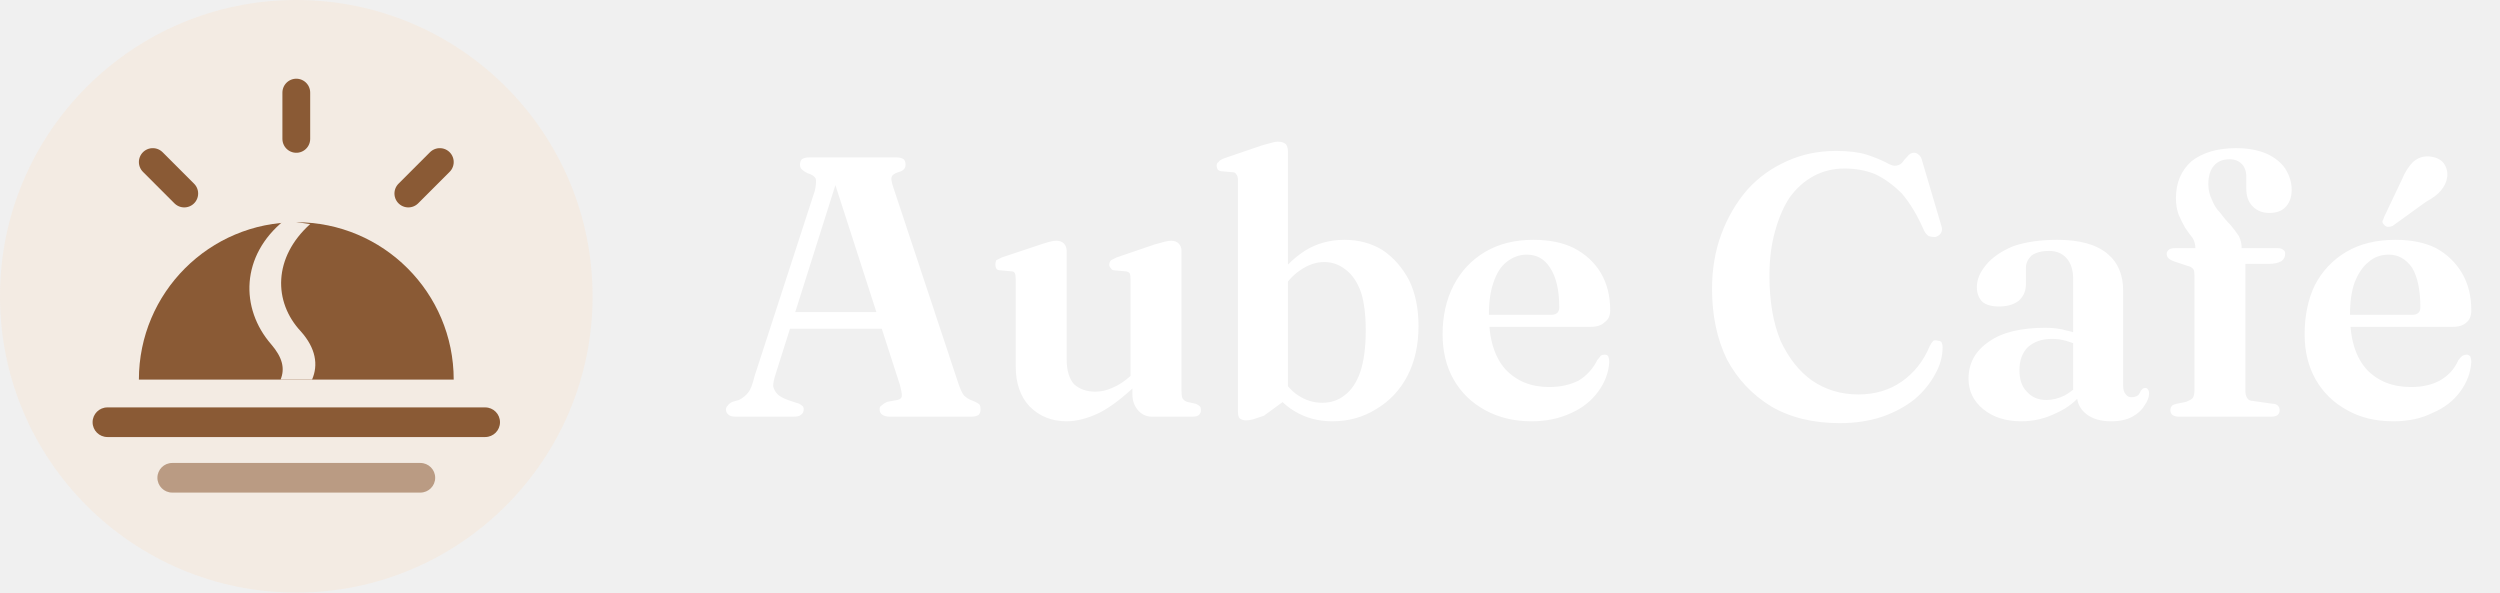
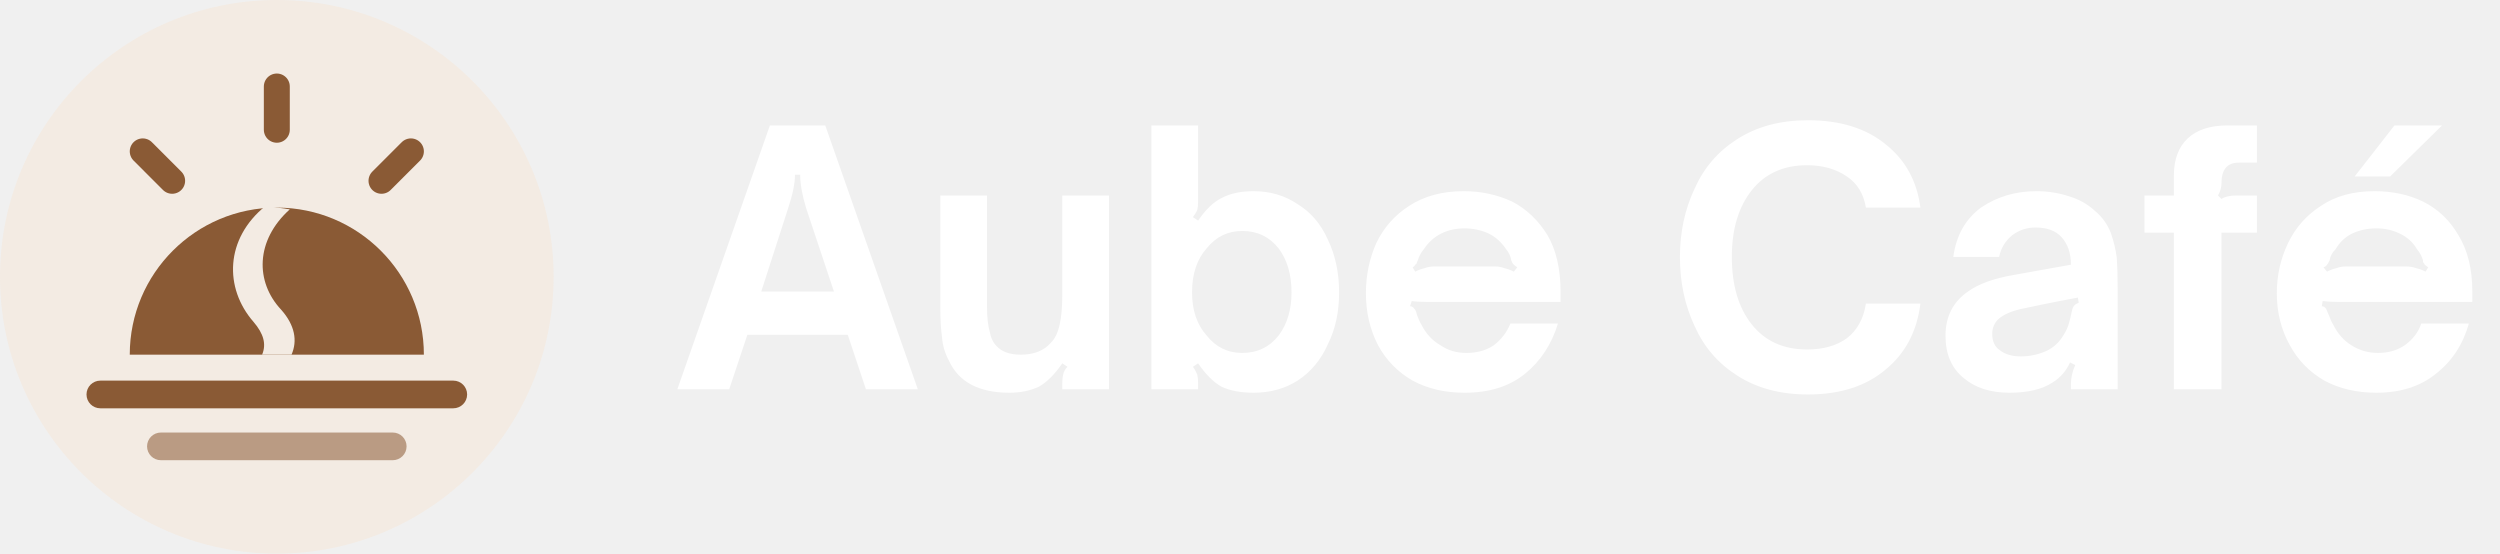
- <svg xmlns="http://www.w3.org/2000/svg" viewBox="0 0 270 64" role="img" aria-label="Aube Café">
+ <svg xmlns="http://www.w3.org/2000/svg" viewBox="0 0 289 64" role="img" aria-label="Aube Café">
  <circle cx="32" cy="32" r="32" fill="#f3ebe3" />
  <path d="M15 41a17 17 0 0 1 34 0z" fill="#8a5a35" />
  <path d="M33.5 24.2c-4 3.6-4 8.4-1 11.6 1.6 1.8 1.9 3.6 1.2 5.2h-3.4c.5-1.2.2-2.4-1-3.8-3.4-3.9-3.3-9.6 1.4-13.4z" fill="#f3ebe3" />
  <rect x="10" y="44" width="44" height="3.2" rx="1.6" fill="#8a5a35" />
  <rect x="17" y="50" width="30" height="3.2" rx="1.6" fill="#8a5a35" opacity=".55" />
  <g stroke="#8a5a35" stroke-width="3" stroke-linecap="round">
    <path d="M32 10v5M16.5 17.5l3.4 3.4M47.5 17.5l-3.4 3.4" />
  </g>
-   <path d="M84.7 33.7H96.2L96.3 35.5H84.5ZM86.8 44.2Q86.8 44.6 86.5 44.8Q86.3 45 85.7 45H79.5Q78.9 45 78.7 44.8Q78.4 44.6 78.4 44.2Q78.4 44 78.6 43.8Q78.7 43.6 79.1 43.4L79.8 43.2Q80.4 42.9 80.8 42.4Q81.2 41.9 81.5 40.6L88 20.6Q88.2 19.7 88.1 19.3Q87.9 18.9 87.2 18.7Q86.8 18.5 86.6 18.3Q86.4 18.1 86.4 17.8Q86.4 17.4 86.6 17.2Q86.9 17 87.4 17H96.8Q97.3 17 97.6 17.2Q97.8 17.4 97.8 17.8Q97.8 18.1 97.6 18.3Q97.4 18.5 97 18.6Q96.4 18.8 96.3 19.1Q96.2 19.3 96.4 20L103.5 41.4Q103.8 42.3 104.1 42.7Q104.5 43.1 105.1 43.3Q105.6 43.5 105.8 43.7Q105.9 43.9 105.9 44.2Q105.9 44.6 105.7 44.8Q105.4 45 104.9 45H96.1Q95.6 45 95.3 44.8Q95 44.6 95 44.2Q95 43.9 95.2 43.8Q95.4 43.6 95.8 43.4L96.9 43.2Q97.4 43.1 97.4 42.7Q97.4 42.4 97.2 41.6L90 19.3L90.6 18.8L83.8 40.3Q83.5 41.2 83.5 41.7Q83.6 42.2 84 42.6Q84.3 42.9 85.1 43.2L86 43.5Q86.4 43.6 86.6 43.8Q86.8 43.9 86.8 44.2Z M122.3 42.6V41.3L122.1 41.2V30.2Q122.1 29.7 122 29.5Q121.8 29.3 121.5 29.3L120.4 29.2Q120.1 29.2 120 29Q119.8 28.8 119.8 28.6Q119.8 28.3 120 28.1Q120.2 28 120.6 27.8L124.7 26.4Q125.4 26.2 125.8 26.1Q126.2 26 126.5 26Q127 26 127.3 26.3Q127.6 26.6 127.6 27.1V42.2Q127.6 42.7 127.7 43Q127.9 43.3 128.2 43.4L129.1 43.6Q129.4 43.7 129.6 43.9Q129.7 44 129.7 44.3Q129.7 44.6 129.5 44.8Q129.3 45 128.8 45H124.4Q123.5 45 122.9 44.3Q122.3 43.6 122.3 42.6ZM109.7 39.6V30.2Q109.7 29.7 109.6 29.5Q109.5 29.3 109.2 29.3L108.1 29.2Q107.7 29.2 107.6 29Q107.5 28.8 107.5 28.6Q107.5 28.3 107.6 28.1Q107.8 28 108.2 27.8L112.4 26.4Q113 26.2 113.4 26.1Q113.8 26 114.1 26Q114.6 26 114.9 26.3Q115.2 26.6 115.2 27.1V38.8Q115.2 40.6 116 41.5Q116.9 42.3 118.3 42.3Q119.2 42.3 120.1 41.9Q121.1 41.5 122.1 40.6L122.9 39.9L123.7 40.7L122.9 41.4Q120.5 43.7 118.7 44.6Q116.8 45.5 115.2 45.5Q112.8 45.5 111.2 43.9Q109.7 42.3 109.7 39.6Z M139.1 16.4V43L136.5 44.9Q135.6 45.2 135.3 45.3Q134.9 45.4 134.6 45.4Q134.2 45.4 133.9 45.2Q133.7 45 133.7 44.5V19.5Q133.7 19 133.5 18.8Q133.4 18.6 133.1 18.6L132 18.5Q131.7 18.5 131.5 18.3Q131.4 18.1 131.4 17.9Q131.4 17.6 131.6 17.5Q131.7 17.3 132.2 17.1L136.3 15.7Q137 15.5 137.4 15.4Q137.7 15.3 138 15.3Q138.6 15.3 138.9 15.6Q139.1 15.9 139.1 16.4ZM138.2 31.7 137.4 30.7Q138.9 28.4 140.9 27.1Q142.8 25.9 145.2 25.9Q147.5 25.9 149.3 27Q151.1 28.2 152.2 30.3Q153.2 32.4 153.2 35.2Q153.2 38.3 152 40.6Q150.8 42.9 148.6 44.2Q146.5 45.5 143.9 45.5Q141.6 45.5 139.8 44.4Q138.1 43.4 137 41.4L138.2 40.4Q139.1 42 140.2 42.7Q141.4 43.5 142.8 43.5Q144.2 43.5 145.2 42.7Q146.3 41.9 146.9 40.2Q147.5 38.4 147.5 35.7Q147.5 33.2 147 31.6Q146.4 29.9 145.3 29.1Q144.3 28.3 143 28.3Q141.7 28.3 140.4 29.2Q139.2 30 138.2 31.7Z M173.9 33.5Q173.9 34.4 173.3 34.8Q172.8 35.3 171.8 35.3H159.4V34H167.5Q168.4 34 168.4 33.2Q168.4 30.4 167.4 28.9Q166.5 27.5 164.9 27.5Q163.7 27.5 162.7 28.3Q161.8 29 161.3 30.5Q160.8 31.9 160.8 34Q160.8 37.9 162.6 39.9Q164.4 41.8 167.3 41.8Q169.1 41.8 170.5 41.1Q171.8 40.3 172.5 38.9Q172.8 38.5 172.9 38.4Q173.1 38.3 173.3 38.3Q173.6 38.3 173.7 38.5Q173.8 38.8 173.8 39.1Q173.7 40.8 172.6 42.3Q171.5 43.8 169.7 44.6Q167.8 45.5 165.4 45.5Q162.6 45.5 160.4 44.3Q158.2 43.1 157 41Q155.8 38.9 155.8 36.1Q155.8 33.1 157 30.8Q158.2 28.5 160.4 27.2Q162.6 25.9 165.6 25.9Q168.2 25.9 170 26.8Q171.9 27.8 172.9 29.5Q173.9 31.2 173.9 33.5Z  M209.8 37.5Q209.8 39 209 40.4Q208.2 41.9 206.8 43.1Q205.3 44.3 203.3 45Q201.2 45.7 198.7 45.7Q194.4 45.7 191.3 43.9Q188.2 42 186.5 38.8Q184.9 35.5 184.9 31.2Q184.9 28 185.9 25.3Q186.9 22.6 188.7 20.5Q190.5 18.5 193 17.4Q195.4 16.3 198.3 16.3Q200.3 16.3 201.6 16.7Q202.8 17.1 203.6 17.5Q204.3 17.9 204.6 17.9Q205.1 17.9 205.4 17.6Q205.7 17.2 206 16.9Q206.3 16.5 206.7 16.5Q207 16.5 207.2 16.7Q207.5 16.9 207.6 17.4L209.7 24.5Q209.8 24.9 209.6 25.2Q209.4 25.5 209 25.6Q208.6 25.6 208.3 25.5Q208 25.3 207.8 24.9Q206.7 22.4 205.4 20.9Q204 19.5 202.5 18.8Q201 18.2 199.2 18.2Q197.4 18.2 195.9 19Q194.4 19.8 193.3 21.3Q192.3 22.8 191.7 25Q191.1 27.1 191.1 29.8Q191.1 33.9 192.3 36.8Q193.6 39.6 195.7 41.1Q197.9 42.6 200.7 42.6Q203.4 42.6 205.4 41.2Q207.4 39.8 208.4 37.4Q208.6 37 208.8 36.8Q209 36.7 209.3 36.8Q209.6 36.8 209.7 37Q209.8 37.2 209.8 37.5Z M224.3 42.6V42.2L223.9 42.2V30.1Q223.9 28.7 223.2 27.9Q222.5 27.1 221.3 27.1Q220.1 27.1 219.4 27.6Q218.8 28.2 218.8 28.9V30.7Q218.8 31.8 218 32.5Q217.2 33.1 215.9 33.1Q214.7 33.1 214.1 32.6Q213.5 32 213.5 31Q213.5 29.8 214.5 28.6Q215.5 27.4 217.4 26.6Q219.4 25.9 222.2 25.9Q225.8 25.9 227.6 27.4Q229.3 28.8 229.3 31.4V41.7Q229.3 42.3 229.6 42.6Q229.8 42.9 230.2 42.9Q230.6 42.9 230.9 42.7Q231.1 42.5 231.2 42.2Q231.3 42.1 231.4 42Q231.5 41.9 231.7 41.9Q231.9 41.9 232 42.1Q232.1 42.2 232.1 42.5Q232.1 43.1 231.6 43.8Q231.2 44.5 230.3 45Q229.4 45.5 228 45.5Q226.3 45.5 225.3 44.7Q224.3 43.9 224.3 42.6ZM212.6 40.9Q212.6 38.4 214.8 36.9Q216.9 35.4 220.9 35.4Q222.2 35.4 223.2 35.7Q224.2 35.9 224.9 36.3L224.5 37.3Q223.8 37 223.1 36.8Q222.4 36.6 221.6 36.6Q220 36.6 219 37.5Q218.1 38.4 218.1 40Q218.1 41.5 218.9 42.3Q219.7 43.2 221 43.2Q222 43.2 223 42.7Q223.9 42.2 224.6 41.4L225 42.3Q223.9 43.8 222.1 44.6Q220.3 45.5 218.3 45.5Q215.8 45.5 214.2 44.2Q212.6 42.9 212.6 40.9Z M242.5 42.2Q242.5 42.7 242.7 43Q242.9 43.3 243.3 43.3L245.4 43.6Q245.8 43.6 246 43.8Q246.2 44 246.2 44.3Q246.2 45 245.3 45H235.3Q234.9 45 234.6 44.8Q234.4 44.6 234.4 44.3Q234.4 44 234.6 43.8Q234.7 43.7 235.1 43.6L236.1 43.4Q236.6 43.2 236.8 43Q237 42.7 237 42.2V29.7Q237 29.3 236.9 29.1Q236.7 28.8 236.2 28.7L235 28.3Q234.4 28.1 234.2 27.9Q234 27.7 234 27.4Q234 27.2 234.2 27Q234.4 26.8 234.9 26.8H238.1L237.1 27.4V26.8Q237.1 26.2 236.8 25.7Q236.4 25.2 236 24.6Q235.6 23.9 235.3 23.2Q235 22.4 235 21.4Q235 18.9 236.7 17.4Q238.5 16 241.5 16Q243.4 16 244.8 16.6Q246.1 17.2 246.8 18.2Q247.5 19.3 247.5 20.5Q247.5 21.7 246.8 22.4Q246.2 23 245.1 23Q244 23 243.3 22.3Q242.6 21.6 242.6 20.4V19.1Q242.6 18.2 242.1 17.7Q241.6 17.2 240.8 17.2Q239.7 17.2 239.1 17.9Q238.5 18.6 238.5 19.9Q238.5 20.8 238.9 21.6Q239.2 22.4 239.8 23Q240.3 23.7 240.9 24.3Q241.4 24.9 241.8 25.5Q242.1 26.1 242.1 26.8V27.6L241.6 26.8H246Q246.4 26.8 246.6 27Q246.8 27.1 246.8 27.4Q246.8 27.9 246.4 28.2Q245.9 28.5 245 28.5H242.5Z M266.9 33.5Q266.9 34.4 266.4 34.8Q265.9 35.3 264.9 35.3H252.4V34H260.5Q261.4 34 261.4 33.2Q261.4 30.4 260.5 28.9Q259.5 27.5 258 27.5Q256.7 27.5 255.8 28.3Q254.9 29 254.3 30.5Q253.8 31.9 253.8 34Q253.8 37.9 255.6 39.9Q257.4 41.8 260.4 41.8Q262.2 41.8 263.5 41.1Q264.9 40.3 265.5 38.9Q265.8 38.5 266 38.4Q266.2 38.3 266.4 38.3Q266.6 38.3 266.8 38.5Q266.9 38.8 266.9 39.1Q266.8 40.8 265.7 42.3Q264.6 43.8 262.7 44.6Q260.9 45.5 258.5 45.5Q255.6 45.5 253.5 44.3Q251.3 43.1 250.1 41Q248.9 38.9 248.9 36.1Q248.9 33.1 250 30.8Q251.2 28.5 253.4 27.2Q255.6 25.9 258.7 25.9Q261.3 25.9 263.1 26.8Q264.9 27.8 265.9 29.5Q266.9 31.2 266.9 33.5ZM259.4 19.4Q259.9 18.2 260.6 17.5Q261.4 16.8 262.4 16.9Q263.4 17 263.9 17.6Q264.4 18.3 264.3 19.1Q264.2 19.9 263.6 20.6Q263.1 21.2 262 21.8L258.4 24.4Q258.2 24.5 257.9 24.5Q257.7 24.5 257.5 24.3Q257.3 24.1 257.3 23.9Q257.4 23.7 257.5 23.4Z" fill="#fff" />
+   <path d="M84.3 45H78.3L89 14.5H95.4L106.1 45H100.1L98 38.7H86.4ZM88 33.7H96.4L93.2 24.1Q92.5 21.8 92.5 20.2H91.9Q91.9 21.7 91.1 24.1Z M109.7 41.7Q109 40.4 108.9 39Q108.7 37.6 108.7 35.5V22.6H114.1V35.5Q114.1 37.2 114.4 38.3Q114.6 39.4 115.2 40Q116.1 41 118 41Q120.3 41 121.5 39.6Q122.2 38.9 122.5 37.5Q122.8 36.2 122.8 34V22.6H128.2V45H122.8V44.3Q122.8 43.7 122.9 43.3Q123 42.8 123.4 42.4L122.8 42Q121.5 43.9 120.1 44.7Q118.6 45.4 116.7 45.4Q111.4 45.4 109.7 41.7Z M138.5 42 137.9 42.4Q138.2 42.8 138.4 43.3Q138.5 43.7 138.5 44.3V45H133.1V14.5H138.5V23.3Q138.5 23.9 138.4 24.3Q138.2 24.7 137.9 25.1L138.5 25.5Q139.8 23.6 141.2 22.9Q142.7 22.1 144.9 22.1Q147.8 22.1 150 23.6Q152.3 25 153.5 27.7Q154.8 30.4 154.8 33.8Q154.8 37.2 153.5 39.8Q152.3 42.5 150 44Q147.8 45.4 144.9 45.4Q142.7 45.4 141.2 44.7Q139.8 43.9 138.5 42ZM149.3 33.8Q149.3 30.7 147.8 28.7Q146.2 26.7 143.6 26.7Q141.1 26.7 139.5 28.7Q137.8 30.6 137.8 33.8Q137.8 36.9 139.5 38.8Q141.1 40.8 143.6 40.8Q146.2 40.8 147.8 38.8Q149.3 36.8 149.3 33.8Z M157.9 33.9Q157.9 30.8 159.1 28.1Q160.4 25.4 162.9 23.8Q165.5 22.1 169.2 22.1Q172.2 22.1 174.8 23.3Q177.3 24.6 178.9 27.2Q180.4 29.8 180.4 33.7V34.9H166.2Q166 34.9 164.9 34.9Q163.8 34.9 163.2 34.8L163 35.4Q163.3 35.4 163.5 35.7Q163.7 35.9 163.8 36.4Q164.1 37.2 164.3 37.5Q165.1 39.1 166.5 39.9Q167.8 40.8 169.5 40.8Q171.4 40.8 172.7 39.9Q174 38.9 174.6 37.4H180.1Q179 41 176.3 43.2Q173.6 45.4 169.3 45.4Q165.9 45.4 163.3 44Q160.7 42.5 159.3 39.9Q157.9 37.2 157.9 33.9ZM163.6 31.4Q164.2 31.1 164.7 31Q165.2 30.8 165.8 30.8H172.8Q173.4 30.8 173.9 31Q174.4 31.1 175 31.4L175.4 30.9Q175.1 30.7 175 30.6Q174.8 30.4 174.8 30.3Q174.7 30.1 174.7 30.1Q174.6 29.4 174.1 28.8Q173.3 27.6 172.1 27Q170.8 26.4 169.3 26.4Q167.8 26.4 166.6 27Q165.4 27.6 164.6 28.8Q164.1 29.4 163.9 30.1Q163.9 30.1 163.8 30.3Q163.8 30.5 163.6 30.6Q163.5 30.8 163.3 30.9Z  M194.2 29.7Q194.2 25.4 195.9 21.8Q197.5 18.2 200.8 16.1Q204.2 13.9 209 13.9Q214.6 13.9 218 16.7Q221.4 19.4 222 24H215.7Q215.3 21.6 213.5 20.4Q211.6 19.1 208.9 19.1Q204.8 19.1 202.5 22Q200.2 24.9 200.2 29.7Q200.2 34.6 202.5 37.5Q204.8 40.4 208.9 40.4Q211.7 40.4 213.5 39.1Q215.3 37.7 215.7 35.1H222Q221.4 39.9 218 42.7Q214.6 45.6 209 45.6Q204.2 45.6 200.8 43.4Q197.5 41.3 195.9 37.7Q194.2 34.1 194.2 29.7Z M224.9 38.8Q224.9 35.5 227.5 33.7Q229.3 32.4 232.7 31.8L239.4 30.6Q239.4 28.6 238.3 27.4Q237.3 26.3 235.3 26.3Q233.8 26.3 232.6 27.2Q231.4 28.2 231.1 29.7H225.8Q226.3 26 229 24Q231.8 22.1 235.4 22.1Q237.4 22.1 239.2 22.7Q240.9 23.2 242.2 24.4Q243.4 25.4 244 26.9Q244.5 28.3 244.7 29.8Q244.8 31.2 244.8 33.3V45H239.4V44.4Q239.4 43.3 239.9 42.2L239.3 41.9Q238.6 43.4 237.3 44.2Q235.5 45.4 232.3 45.4Q229 45.4 227 43.7Q224.9 42 224.9 38.8ZM236.5 40.6Q237.8 40 238.5 38.8Q238.9 38.2 239.1 37.6Q239.3 37 239.5 36Q239.6 35.5 239.8 35.3Q240 35.1 240.3 35L240.2 34.4Q237 35 236.1 35.2L234.2 35.6Q232 36 231 36.9Q230.3 37.6 230.3 38.6Q230.3 39.9 231.2 40.5Q232.1 41.2 233.6 41.2Q235.1 41.2 236.5 40.6Z M251.3 45V26.9H247.9V22.6H251.3V20.3Q251.3 17.5 252.9 16Q254.5 14.5 257.5 14.5H260.9V18.8H258.8Q256.8 18.8 256.8 21.2Q256.8 21.9 256.4 22.6L256.8 23Q257.4 22.6 258.5 22.6H260.9V26.9H256.8V45Z M263.2 33.9Q263.2 30.8 264.5 28.1Q265.8 25.4 268.3 23.8Q270.8 22.1 274.5 22.1Q277.6 22.1 280.1 23.3Q282.7 24.6 284.2 27.2Q285.8 29.8 285.8 33.7V34.9H271.6Q271.3 34.9 270.2 34.9Q269.2 34.9 268.5 34.8L268.4 35.4Q268.7 35.4 268.9 35.7Q269 35.9 269.2 36.4Q269.5 37.2 269.7 37.5Q270.5 39.1 271.8 39.9Q273.2 40.8 274.9 40.8Q276.7 40.8 278 39.9Q279.4 38.9 279.9 37.4H285.4Q284.4 41 281.6 43.2Q278.9 45.4 274.7 45.4Q271.3 45.4 268.7 44Q266.1 42.5 264.7 39.9Q263.2 37.2 263.2 33.9ZM269 31.4Q269.6 31.1 270.1 31Q270.6 30.8 271.2 30.8H278.1Q278.8 30.8 279.3 31Q279.8 31.1 280.4 31.4L280.7 30.9Q280.4 30.7 280.3 30.6Q280.2 30.4 280.1 30.3Q280.1 30.1 280.1 30.1Q279.9 29.4 279.4 28.8Q278.7 27.6 277.4 27Q276.2 26.4 274.7 26.4Q273.2 26.4 271.9 27Q270.7 27.6 270 28.8Q269.4 29.4 269.3 30.1Q269.3 30.1 269.2 30.3Q269.1 30.5 269 30.6Q268.9 30.8 268.6 30.9ZM276.3 20.4H272.2L276.8 14.5H282.3Z" fill="#fff" />
</svg>
